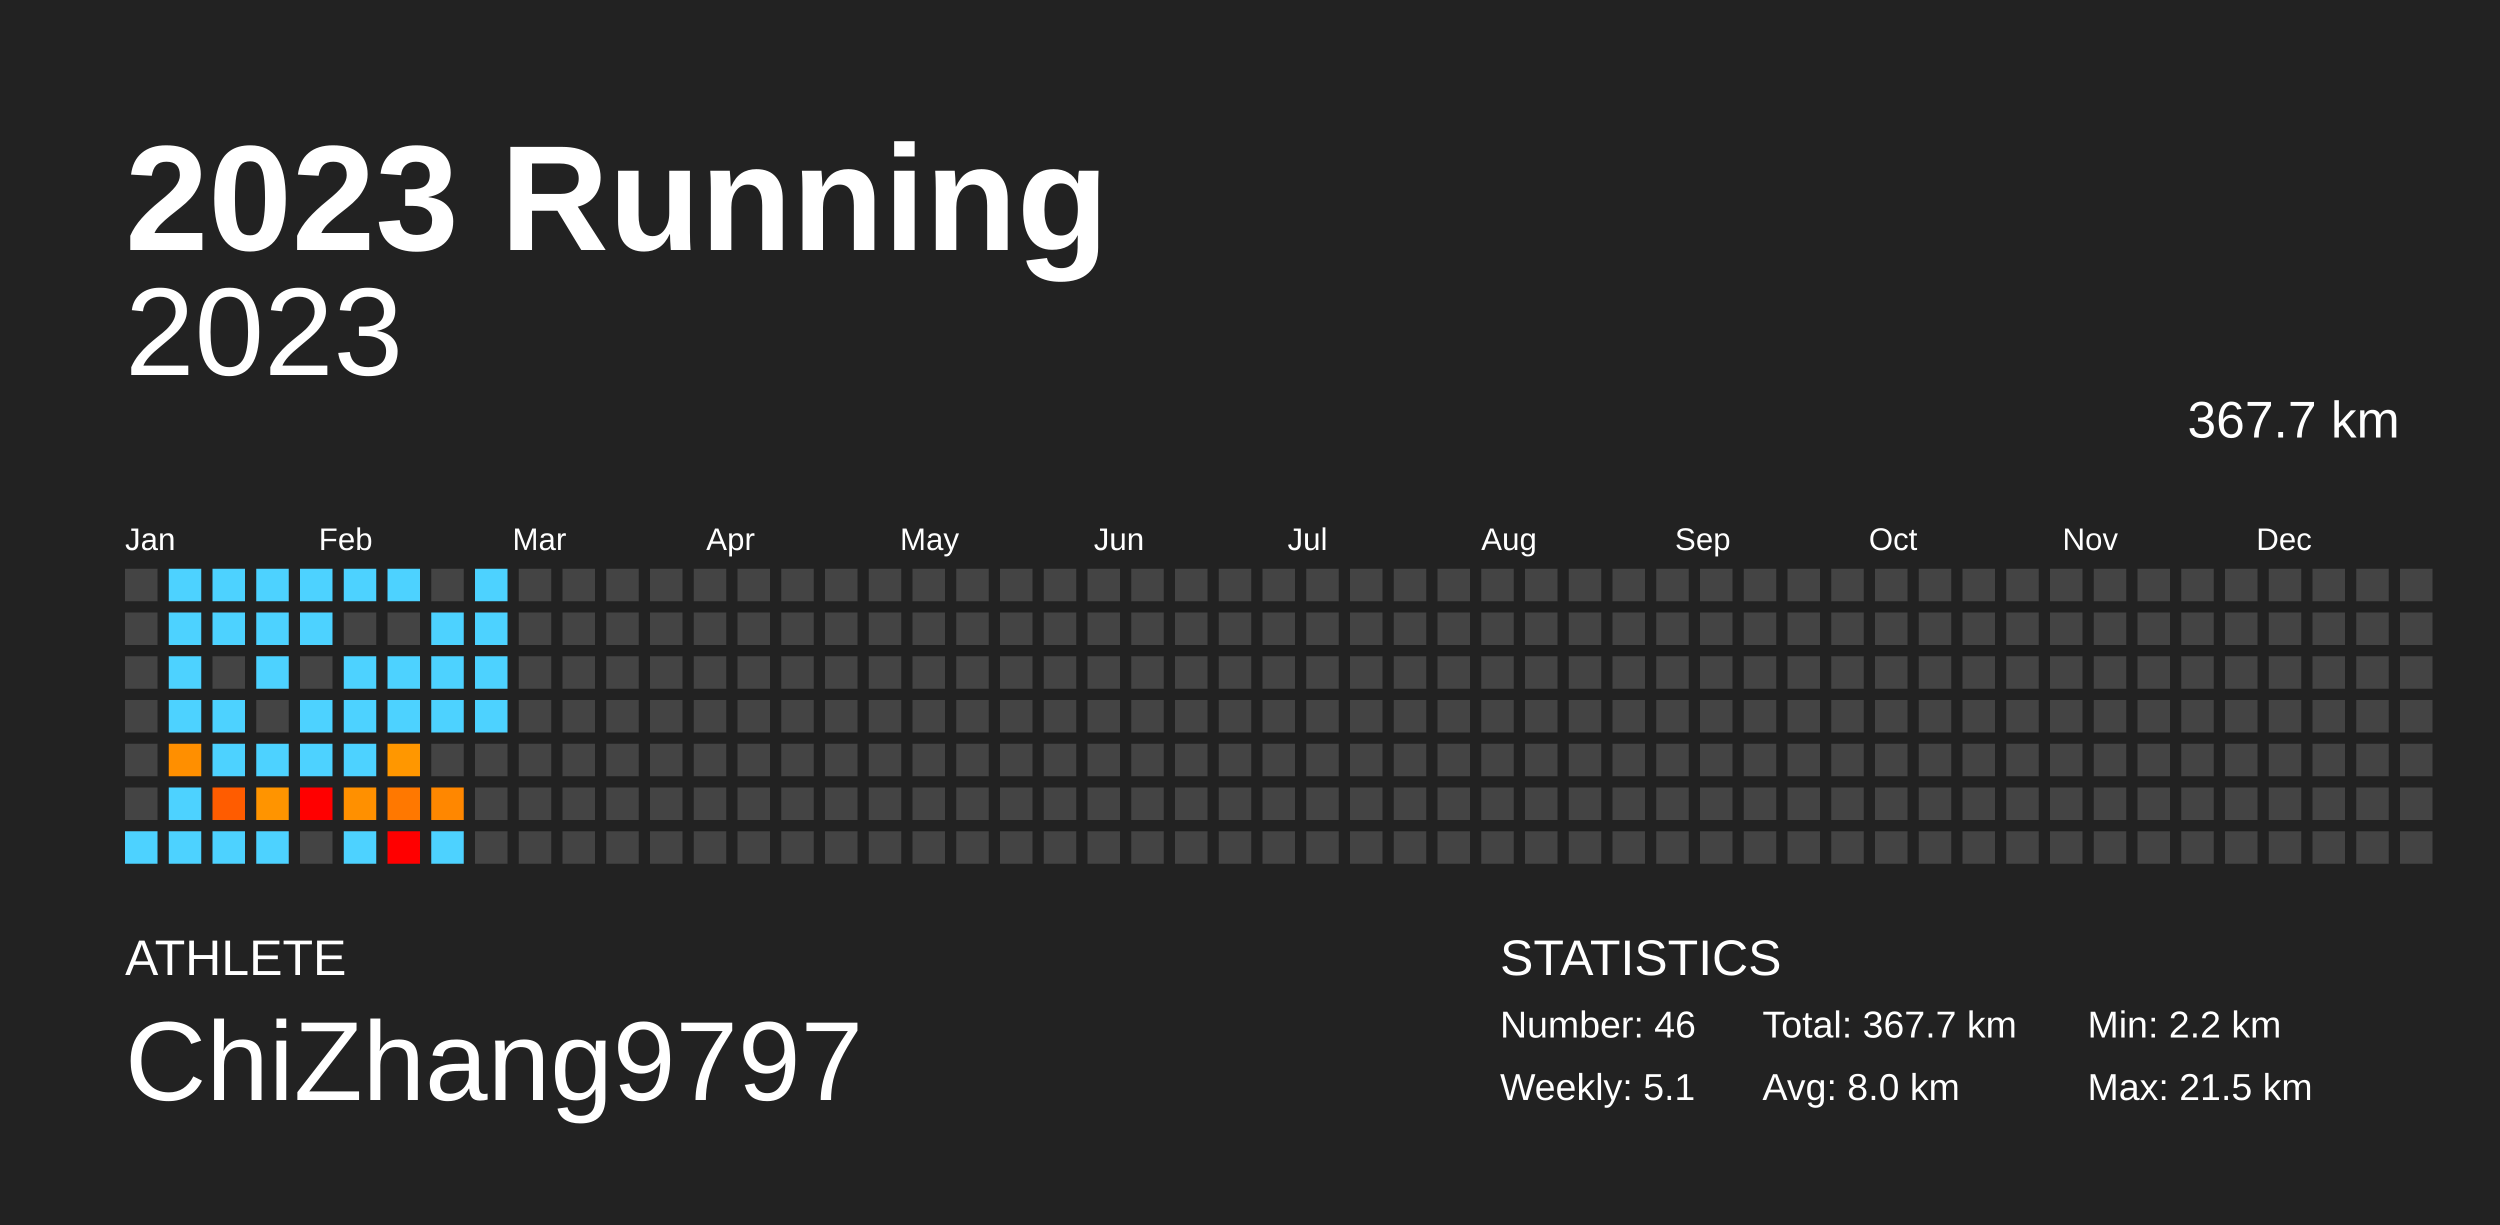
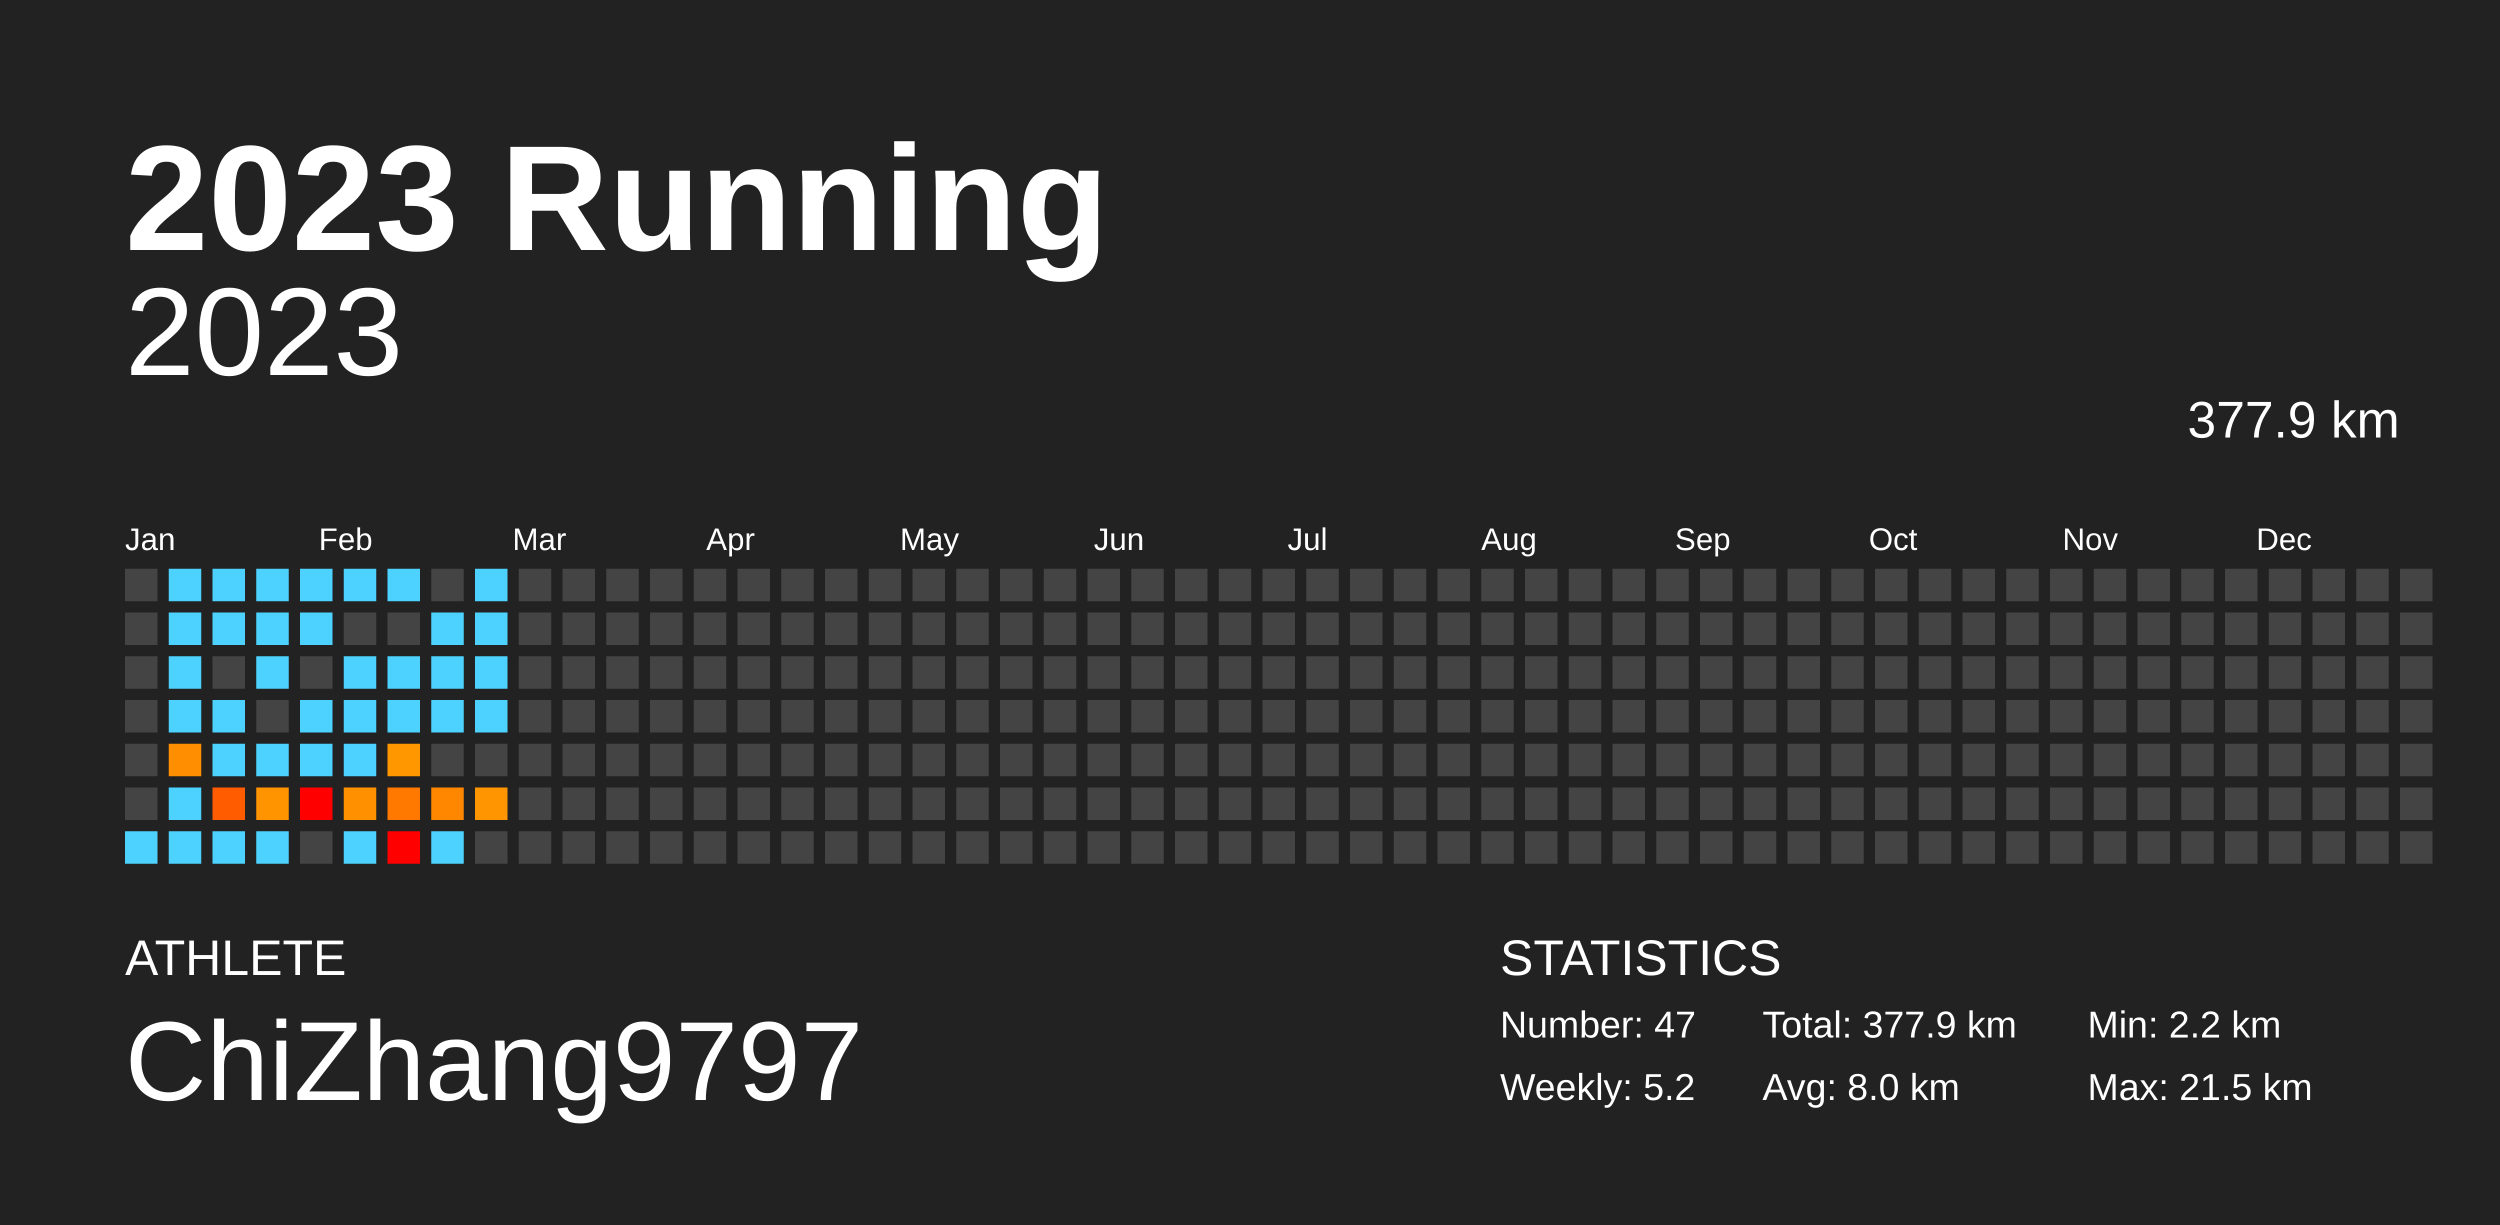
<svg xmlns="http://www.w3.org/2000/svg" baseProfile="full" height="98mm" version="1.1" viewBox="0,0,200,98" width="200mm">
  <defs />
  <rect fill="#222222" height="98" width="200" x="0" y="0" />
  <text fill="#FFFFFF" style="font-size:12px; font-family:Arial; font-weight:bold;" x="10" y="20">2023 Running</text>
  <text fill="#FFFFFF" style="font-size:4px; font-family:Arial" x="10" y="78">ATHLETE</text>
  <text fill="#FFFFFF" style="font-size:9px; font-family:Arial" x="10" y="88">ChiZhang9797</text>
  <text fill="#FFFFFF" style="font-size:4px; font-family:Arial" x="120" y="78">STATISTICS</text>
-   <text fill="#FFFFFF" style="font-size:3px; font-family:Arial" x="120" y="83">Number: 46</text>
-   <text fill="#FFFFFF" style="font-size:3px; font-family:Arial" x="120" y="88">Weekly: 5.1</text>
-   <text fill="#FFFFFF" style="font-size:3px; font-family:Arial" x="141" y="83">Total: 367.7 km</text>
+   <text fill="#FFFFFF" style="font-size:3px; font-family:Arial" x="120" y="83">Number: 47</text>
+   <text fill="#FFFFFF" style="font-size:3px; font-family:Arial" x="120" y="88">Weekly: 5.2</text>
+   <text fill="#FFFFFF" style="font-size:3px; font-family:Arial" x="141" y="83">Total: 377.9 km</text>
  <text fill="#FFFFFF" style="font-size:3px; font-family:Arial" x="141" y="88">Avg: 8.0 km</text>
  <text fill="#FFFFFF" style="font-size:3px; font-family:Arial" x="167" y="83">Min: 2.2 km</text>
  <text fill="#FFFFFF" style="font-size:3px; font-family:Arial" x="167" y="88">Max: 21.5 km</text>
  <text alignment-baseline="hanging" fill="#FFFFFF" style="font-size:10.0px; font-family:Arial;" x="10" y="30">2023</text>
-   <text alignment-baseline="hanging" fill="#FFFFFF" style="font-size:4.125px; font-family:Arial;" x="175" y="35">367.7 km</text>
+   <text alignment-baseline="hanging" fill="#FFFFFF" style="font-size:4.125px; font-family:Arial;" x="175" y="35">377.9 km</text>
  <text fill="#FFFFFF" style="font-size:2.5px; font-family:Arial" x="10.0" y="44">Jan</text>
  <text fill="#FFFFFF" style="font-size:2.5px; font-family:Arial" x="25.5" y="44">Feb</text>
  <text fill="#FFFFFF" style="font-size:2.5px; font-family:Arial" x="41.0" y="44">Mar</text>
  <text fill="#FFFFFF" style="font-size:2.5px; font-family:Arial" x="56.5" y="44">Apr</text>
  <text fill="#FFFFFF" style="font-size:2.5px; font-family:Arial" x="72.0" y="44">May</text>
  <text fill="#FFFFFF" style="font-size:2.5px; font-family:Arial" x="87.5" y="44">Jun</text>
  <text fill="#FFFFFF" style="font-size:2.5px; font-family:Arial" x="103.0" y="44">Jul</text>
  <text fill="#FFFFFF" style="font-size:2.5px; font-family:Arial" x="118.5" y="44">Aug</text>
  <text fill="#FFFFFF" style="font-size:2.5px; font-family:Arial" x="134.0" y="44">Sep</text>
  <text fill="#FFFFFF" style="font-size:2.5px; font-family:Arial" x="149.5" y="44">Oct</text>
  <text fill="#FFFFFF" style="font-size:2.5px; font-family:Arial" x="165.0" y="44">Nov</text>
  <text fill="#FFFFFF" style="font-size:2.5px; font-family:Arial" x="180.5" y="44">Dec</text>
  <rect fill="#444444" height="2.6" width="2.6" x="10.0" y="45.5" />
  <rect fill="#444444" height="2.6" width="2.6" x="10.0" y="49.0" />
  <rect fill="#444444" height="2.6" width="2.6" x="10.0" y="52.5" />
  <rect fill="#444444" height="2.6" width="2.6" x="10.0" y="56.0" />
  <rect fill="#444444" height="2.6" width="2.6" x="10.0" y="59.5" />
  <rect fill="#444444" height="2.6" width="2.6" x="10.0" y="63.0" />
  <rect fill="#4dd2ff" height="2.6" width="2.6" x="10.0" y="66.5" />
  <rect fill="#4dd2ff" height="2.6" width="2.6" x="13.5" y="45.5" />
  <rect fill="#4dd2ff" height="2.6" width="2.6" x="13.5" y="49.0" />
  <rect fill="#4dd2ff" height="2.6" width="2.6" x="13.5" y="52.5" />
  <rect fill="#4dd2ff" height="2.6" width="2.6" x="13.5" y="56.0" />
  <rect fill="#ff8f00" height="2.6" width="2.6" x="13.5" y="59.5" />
  <rect fill="#4dd2ff" height="2.6" width="2.6" x="13.5" y="63.0" />
  <rect fill="#4dd2ff" height="2.6" width="2.6" x="13.5" y="66.5" />
  <rect fill="#4dd2ff" height="2.6" width="2.6" x="17.0" y="45.5" />
  <rect fill="#4dd2ff" height="2.6" width="2.6" x="17.0" y="49.0" />
  <rect fill="#444444" height="2.6" width="2.6" x="17.0" y="52.5" />
  <rect fill="#4dd2ff" height="2.6" width="2.6" x="17.0" y="56.0" />
  <rect fill="#4dd2ff" height="2.6" width="2.6" x="17.0" y="59.5" />
  <rect fill="#ff5c00" height="2.6" width="2.6" x="17.0" y="63.0" />
  <rect fill="#4dd2ff" height="2.6" width="2.6" x="17.0" y="66.5" />
  <rect fill="#4dd2ff" height="2.6" width="2.6" x="20.5" y="45.5" />
  <rect fill="#4dd2ff" height="2.6" width="2.6" x="20.5" y="49.0" />
  <rect fill="#4dd2ff" height="2.6" width="2.6" x="20.5" y="52.5" />
  <rect fill="#444444" height="2.6" width="2.6" x="20.5" y="56.0" />
  <rect fill="#4dd2ff" height="2.6" width="2.6" x="20.5" y="59.5" />
  <rect fill="#ff9400" height="2.6" width="2.6" x="20.5" y="63.0" />
  <rect fill="#4dd2ff" height="2.6" width="2.6" x="20.5" y="66.5" />
  <rect fill="#4dd2ff" height="2.6" width="2.6" x="24.0" y="45.5" />
  <rect fill="#4dd2ff" height="2.6" width="2.6" x="24.0" y="49.0" />
  <rect fill="#444444" height="2.6" width="2.6" x="24.0" y="52.5" />
  <rect fill="#4dd2ff" height="2.6" width="2.6" x="24.0" y="56.0" />
  <rect fill="#4dd2ff" height="2.6" width="2.6" x="24.0" y="59.5" />
  <rect fill="red" height="2.6" width="2.6" x="24.0" y="63.0" />
  <rect fill="#444444" height="2.6" width="2.6" x="24.0" y="66.5" />
  <rect fill="#4dd2ff" height="2.6" width="2.6" x="27.5" y="45.5" />
  <rect fill="#444444" height="2.6" width="2.6" x="27.5" y="49.0" />
  <rect fill="#4dd2ff" height="2.6" width="2.6" x="27.5" y="52.5" />
  <rect fill="#4dd2ff" height="2.6" width="2.6" x="27.5" y="56.0" />
  <rect fill="#4dd2ff" height="2.6" width="2.6" x="27.5" y="59.5" />
  <rect fill="#ff9000" height="2.6" width="2.6" x="27.5" y="63.0" />
  <rect fill="#4dd2ff" height="2.6" width="2.6" x="27.5" y="66.5" />
  <rect fill="#4dd2ff" height="2.6" width="2.6" x="31.0" y="45.5" />
  <rect fill="#444444" height="2.6" width="2.6" x="31.0" y="49.0" />
  <rect fill="#4dd2ff" height="2.6" width="2.6" x="31.0" y="52.5" />
  <rect fill="#4dd2ff" height="2.6" width="2.6" x="31.0" y="56.0" />
  <rect fill="#ff9700" height="2.6" width="2.6" x="31.0" y="59.5" />
  <rect fill="#ff7800" height="2.6" width="2.6" x="31.0" y="63.0" />
  <rect fill="red" height="2.6" width="2.6" x="31.0" y="66.5" />
  <rect fill="#444444" height="2.6" width="2.6" x="34.5" y="45.5" />
  <rect fill="#4dd2ff" height="2.6" width="2.6" x="34.5" y="49.0" />
  <rect fill="#4dd2ff" height="2.6" width="2.6" x="34.5" y="52.5" />
  <rect fill="#4dd2ff" height="2.6" width="2.6" x="34.5" y="56.0" />
  <rect fill="#444444" height="2.6" width="2.6" x="34.5" y="59.5" />
  <rect fill="#ff8700" height="2.6" width="2.6" x="34.5" y="63.0" />
  <rect fill="#4dd2ff" height="2.6" width="2.6" x="34.5" y="66.5" />
  <rect fill="#4dd2ff" height="2.6" width="2.6" x="38.0" y="45.5" />
  <rect fill="#4dd2ff" height="2.6" width="2.6" x="38.0" y="49.0" />
  <rect fill="#4dd2ff" height="2.6" width="2.6" x="38.0" y="52.5" />
  <rect fill="#4dd2ff" height="2.6" width="2.6" x="38.0" y="56.0" />
  <rect fill="#444444" height="2.6" width="2.6" x="38.0" y="59.5" />
-   <rect fill="#444444" height="2.6" width="2.6" x="38.0" y="63.0" />
+   <rect fill="#ff9500" height="2.6" width="2.6" x="38.0" y="63.0" />
  <rect fill="#444444" height="2.6" width="2.6" x="38.0" y="66.5" />
  <rect fill="#444444" height="2.6" width="2.6" x="41.5" y="45.5" />
  <rect fill="#444444" height="2.6" width="2.6" x="41.5" y="49.0" />
  <rect fill="#444444" height="2.6" width="2.6" x="41.5" y="52.5" />
  <rect fill="#444444" height="2.6" width="2.6" x="41.5" y="56.0" />
  <rect fill="#444444" height="2.6" width="2.6" x="41.5" y="59.5" />
  <rect fill="#444444" height="2.6" width="2.6" x="41.5" y="63.0" />
  <rect fill="#444444" height="2.6" width="2.6" x="41.5" y="66.5" />
  <rect fill="#444444" height="2.6" width="2.6" x="45.0" y="45.5" />
  <rect fill="#444444" height="2.6" width="2.6" x="45.0" y="49.0" />
  <rect fill="#444444" height="2.6" width="2.6" x="45.0" y="52.5" />
  <rect fill="#444444" height="2.6" width="2.6" x="45.0" y="56.0" />
  <rect fill="#444444" height="2.6" width="2.6" x="45.0" y="59.5" />
  <rect fill="#444444" height="2.6" width="2.6" x="45.0" y="63.0" />
  <rect fill="#444444" height="2.6" width="2.6" x="45.0" y="66.5" />
  <rect fill="#444444" height="2.6" width="2.6" x="48.5" y="45.5" />
  <rect fill="#444444" height="2.6" width="2.6" x="48.5" y="49.0" />
  <rect fill="#444444" height="2.6" width="2.6" x="48.5" y="52.5" />
  <rect fill="#444444" height="2.6" width="2.6" x="48.5" y="56.0" />
  <rect fill="#444444" height="2.6" width="2.6" x="48.5" y="59.5" />
  <rect fill="#444444" height="2.6" width="2.6" x="48.5" y="63.0" />
  <rect fill="#444444" height="2.6" width="2.6" x="48.5" y="66.5" />
  <rect fill="#444444" height="2.6" width="2.6" x="52.0" y="45.5" />
  <rect fill="#444444" height="2.6" width="2.6" x="52.0" y="49.0" />
  <rect fill="#444444" height="2.6" width="2.6" x="52.0" y="52.5" />
  <rect fill="#444444" height="2.6" width="2.6" x="52.0" y="56.0" />
  <rect fill="#444444" height="2.6" width="2.6" x="52.0" y="59.5" />
  <rect fill="#444444" height="2.6" width="2.6" x="52.0" y="63.0" />
  <rect fill="#444444" height="2.6" width="2.6" x="52.0" y="66.5" />
  <rect fill="#444444" height="2.6" width="2.6" x="55.5" y="45.5" />
  <rect fill="#444444" height="2.6" width="2.6" x="55.5" y="49.0" />
  <rect fill="#444444" height="2.6" width="2.6" x="55.5" y="52.5" />
  <rect fill="#444444" height="2.6" width="2.6" x="55.5" y="56.0" />
  <rect fill="#444444" height="2.6" width="2.6" x="55.5" y="59.5" />
  <rect fill="#444444" height="2.6" width="2.6" x="55.5" y="63.0" />
  <rect fill="#444444" height="2.6" width="2.6" x="55.5" y="66.5" />
  <rect fill="#444444" height="2.6" width="2.6" x="59.0" y="45.5" />
  <rect fill="#444444" height="2.6" width="2.6" x="59.0" y="49.0" />
  <rect fill="#444444" height="2.6" width="2.6" x="59.0" y="52.5" />
  <rect fill="#444444" height="2.6" width="2.6" x="59.0" y="56.0" />
  <rect fill="#444444" height="2.6" width="2.6" x="59.0" y="59.5" />
  <rect fill="#444444" height="2.6" width="2.6" x="59.0" y="63.0" />
  <rect fill="#444444" height="2.6" width="2.6" x="59.0" y="66.5" />
  <rect fill="#444444" height="2.6" width="2.6" x="62.5" y="45.5" />
  <rect fill="#444444" height="2.6" width="2.6" x="62.5" y="49.0" />
  <rect fill="#444444" height="2.6" width="2.6" x="62.5" y="52.5" />
  <rect fill="#444444" height="2.6" width="2.6" x="62.5" y="56.0" />
  <rect fill="#444444" height="2.6" width="2.6" x="62.5" y="59.5" />
  <rect fill="#444444" height="2.6" width="2.6" x="62.5" y="63.0" />
  <rect fill="#444444" height="2.6" width="2.6" x="62.5" y="66.5" />
  <rect fill="#444444" height="2.6" width="2.6" x="66.0" y="45.5" />
  <rect fill="#444444" height="2.6" width="2.6" x="66.0" y="49.0" />
  <rect fill="#444444" height="2.6" width="2.6" x="66.0" y="52.5" />
  <rect fill="#444444" height="2.6" width="2.6" x="66.0" y="56.0" />
  <rect fill="#444444" height="2.6" width="2.6" x="66.0" y="59.5" />
  <rect fill="#444444" height="2.6" width="2.6" x="66.0" y="63.0" />
  <rect fill="#444444" height="2.6" width="2.6" x="66.0" y="66.5" />
  <rect fill="#444444" height="2.6" width="2.6" x="69.5" y="45.5" />
  <rect fill="#444444" height="2.6" width="2.6" x="69.5" y="49.0" />
  <rect fill="#444444" height="2.6" width="2.6" x="69.5" y="52.5" />
  <rect fill="#444444" height="2.6" width="2.6" x="69.5" y="56.0" />
  <rect fill="#444444" height="2.6" width="2.6" x="69.5" y="59.5" />
  <rect fill="#444444" height="2.6" width="2.6" x="69.5" y="63.0" />
  <rect fill="#444444" height="2.6" width="2.6" x="69.5" y="66.5" />
  <rect fill="#444444" height="2.6" width="2.6" x="73.0" y="45.5" />
  <rect fill="#444444" height="2.6" width="2.6" x="73.0" y="49.0" />
  <rect fill="#444444" height="2.6" width="2.6" x="73.0" y="52.5" />
  <rect fill="#444444" height="2.6" width="2.6" x="73.0" y="56.0" />
  <rect fill="#444444" height="2.6" width="2.6" x="73.0" y="59.5" />
  <rect fill="#444444" height="2.6" width="2.6" x="73.0" y="63.0" />
  <rect fill="#444444" height="2.6" width="2.6" x="73.0" y="66.5" />
  <rect fill="#444444" height="2.6" width="2.6" x="76.5" y="45.5" />
  <rect fill="#444444" height="2.6" width="2.6" x="76.5" y="49.0" />
  <rect fill="#444444" height="2.6" width="2.6" x="76.5" y="52.5" />
  <rect fill="#444444" height="2.6" width="2.6" x="76.5" y="56.0" />
  <rect fill="#444444" height="2.6" width="2.6" x="76.5" y="59.5" />
  <rect fill="#444444" height="2.6" width="2.6" x="76.5" y="63.0" />
  <rect fill="#444444" height="2.6" width="2.6" x="76.5" y="66.5" />
  <rect fill="#444444" height="2.6" width="2.6" x="80.0" y="45.5" />
  <rect fill="#444444" height="2.6" width="2.6" x="80.0" y="49.0" />
  <rect fill="#444444" height="2.6" width="2.6" x="80.0" y="52.5" />
  <rect fill="#444444" height="2.6" width="2.6" x="80.0" y="56.0" />
  <rect fill="#444444" height="2.6" width="2.6" x="80.0" y="59.5" />
  <rect fill="#444444" height="2.6" width="2.6" x="80.0" y="63.0" />
  <rect fill="#444444" height="2.6" width="2.6" x="80.0" y="66.5" />
  <rect fill="#444444" height="2.6" width="2.6" x="83.5" y="45.5" />
  <rect fill="#444444" height="2.6" width="2.6" x="83.5" y="49.0" />
  <rect fill="#444444" height="2.6" width="2.6" x="83.5" y="52.5" />
  <rect fill="#444444" height="2.6" width="2.6" x="83.5" y="56.0" />
  <rect fill="#444444" height="2.6" width="2.6" x="83.5" y="59.5" />
  <rect fill="#444444" height="2.6" width="2.6" x="83.5" y="63.0" />
  <rect fill="#444444" height="2.6" width="2.6" x="83.5" y="66.5" />
  <rect fill="#444444" height="2.6" width="2.6" x="87.0" y="45.5" />
  <rect fill="#444444" height="2.6" width="2.6" x="87.0" y="49.0" />
  <rect fill="#444444" height="2.6" width="2.6" x="87.0" y="52.5" />
  <rect fill="#444444" height="2.6" width="2.6" x="87.0" y="56.0" />
  <rect fill="#444444" height="2.6" width="2.6" x="87.0" y="59.5" />
  <rect fill="#444444" height="2.6" width="2.6" x="87.0" y="63.0" />
  <rect fill="#444444" height="2.6" width="2.6" x="87.0" y="66.5" />
  <rect fill="#444444" height="2.6" width="2.6" x="90.5" y="45.5" />
  <rect fill="#444444" height="2.6" width="2.6" x="90.5" y="49.0" />
  <rect fill="#444444" height="2.6" width="2.6" x="90.5" y="52.5" />
  <rect fill="#444444" height="2.6" width="2.6" x="90.5" y="56.0" />
  <rect fill="#444444" height="2.6" width="2.6" x="90.5" y="59.5" />
  <rect fill="#444444" height="2.6" width="2.6" x="90.5" y="63.0" />
  <rect fill="#444444" height="2.6" width="2.6" x="90.5" y="66.5" />
  <rect fill="#444444" height="2.6" width="2.6" x="94.0" y="45.5" />
  <rect fill="#444444" height="2.6" width="2.6" x="94.0" y="49.0" />
  <rect fill="#444444" height="2.6" width="2.6" x="94.0" y="52.5" />
  <rect fill="#444444" height="2.6" width="2.6" x="94.0" y="56.0" />
  <rect fill="#444444" height="2.6" width="2.6" x="94.0" y="59.5" />
  <rect fill="#444444" height="2.6" width="2.6" x="94.0" y="63.0" />
  <rect fill="#444444" height="2.6" width="2.6" x="94.0" y="66.5" />
  <rect fill="#444444" height="2.6" width="2.6" x="97.5" y="45.5" />
  <rect fill="#444444" height="2.6" width="2.6" x="97.5" y="49.0" />
  <rect fill="#444444" height="2.6" width="2.6" x="97.5" y="52.5" />
  <rect fill="#444444" height="2.6" width="2.6" x="97.5" y="56.0" />
  <rect fill="#444444" height="2.6" width="2.6" x="97.5" y="59.5" />
  <rect fill="#444444" height="2.6" width="2.6" x="97.5" y="63.0" />
  <rect fill="#444444" height="2.6" width="2.6" x="97.5" y="66.5" />
  <rect fill="#444444" height="2.6" width="2.6" x="101.0" y="45.5" />
  <rect fill="#444444" height="2.6" width="2.6" x="101.0" y="49.0" />
  <rect fill="#444444" height="2.6" width="2.6" x="101.0" y="52.5" />
  <rect fill="#444444" height="2.6" width="2.6" x="101.0" y="56.0" />
  <rect fill="#444444" height="2.6" width="2.6" x="101.0" y="59.5" />
  <rect fill="#444444" height="2.6" width="2.6" x="101.0" y="63.0" />
  <rect fill="#444444" height="2.6" width="2.6" x="101.0" y="66.5" />
  <rect fill="#444444" height="2.6" width="2.6" x="104.5" y="45.5" />
  <rect fill="#444444" height="2.6" width="2.6" x="104.5" y="49.0" />
  <rect fill="#444444" height="2.6" width="2.6" x="104.5" y="52.5" />
  <rect fill="#444444" height="2.6" width="2.6" x="104.5" y="56.0" />
  <rect fill="#444444" height="2.6" width="2.6" x="104.5" y="59.5" />
  <rect fill="#444444" height="2.6" width="2.6" x="104.5" y="63.0" />
  <rect fill="#444444" height="2.6" width="2.6" x="104.5" y="66.5" />
  <rect fill="#444444" height="2.6" width="2.6" x="108.0" y="45.5" />
  <rect fill="#444444" height="2.6" width="2.6" x="108.0" y="49.0" />
  <rect fill="#444444" height="2.6" width="2.6" x="108.0" y="52.5" />
  <rect fill="#444444" height="2.6" width="2.6" x="108.0" y="56.0" />
  <rect fill="#444444" height="2.6" width="2.6" x="108.0" y="59.5" />
  <rect fill="#444444" height="2.6" width="2.6" x="108.0" y="63.0" />
  <rect fill="#444444" height="2.6" width="2.6" x="108.0" y="66.5" />
  <rect fill="#444444" height="2.6" width="2.6" x="111.5" y="45.5" />
  <rect fill="#444444" height="2.6" width="2.6" x="111.5" y="49.0" />
  <rect fill="#444444" height="2.6" width="2.6" x="111.5" y="52.5" />
  <rect fill="#444444" height="2.6" width="2.6" x="111.5" y="56.0" />
  <rect fill="#444444" height="2.6" width="2.6" x="111.5" y="59.5" />
  <rect fill="#444444" height="2.6" width="2.6" x="111.5" y="63.0" />
  <rect fill="#444444" height="2.6" width="2.6" x="111.5" y="66.5" />
  <rect fill="#444444" height="2.6" width="2.6" x="115.0" y="45.5" />
  <rect fill="#444444" height="2.6" width="2.6" x="115.0" y="49.0" />
  <rect fill="#444444" height="2.6" width="2.6" x="115.0" y="52.5" />
  <rect fill="#444444" height="2.6" width="2.6" x="115.0" y="56.0" />
  <rect fill="#444444" height="2.6" width="2.6" x="115.0" y="59.5" />
  <rect fill="#444444" height="2.6" width="2.6" x="115.0" y="63.0" />
  <rect fill="#444444" height="2.6" width="2.6" x="115.0" y="66.5" />
  <rect fill="#444444" height="2.6" width="2.6" x="118.5" y="45.5" />
  <rect fill="#444444" height="2.6" width="2.6" x="118.5" y="49.0" />
  <rect fill="#444444" height="2.6" width="2.6" x="118.5" y="52.5" />
  <rect fill="#444444" height="2.6" width="2.6" x="118.5" y="56.0" />
  <rect fill="#444444" height="2.6" width="2.6" x="118.5" y="59.5" />
  <rect fill="#444444" height="2.6" width="2.6" x="118.5" y="63.0" />
  <rect fill="#444444" height="2.6" width="2.6" x="118.5" y="66.5" />
  <rect fill="#444444" height="2.6" width="2.6" x="122.0" y="45.5" />
  <rect fill="#444444" height="2.6" width="2.6" x="122.0" y="49.0" />
  <rect fill="#444444" height="2.6" width="2.6" x="122.0" y="52.5" />
  <rect fill="#444444" height="2.6" width="2.6" x="122.0" y="56.0" />
  <rect fill="#444444" height="2.6" width="2.6" x="122.0" y="59.5" />
  <rect fill="#444444" height="2.6" width="2.6" x="122.0" y="63.0" />
  <rect fill="#444444" height="2.6" width="2.6" x="122.0" y="66.5" />
  <rect fill="#444444" height="2.6" width="2.6" x="125.5" y="45.5" />
  <rect fill="#444444" height="2.6" width="2.6" x="125.5" y="49.0" />
  <rect fill="#444444" height="2.6" width="2.6" x="125.5" y="52.5" />
  <rect fill="#444444" height="2.6" width="2.6" x="125.5" y="56.0" />
  <rect fill="#444444" height="2.6" width="2.6" x="125.5" y="59.5" />
  <rect fill="#444444" height="2.6" width="2.6" x="125.5" y="63.0" />
  <rect fill="#444444" height="2.6" width="2.6" x="125.5" y="66.5" />
  <rect fill="#444444" height="2.6" width="2.6" x="129.0" y="45.5" />
  <rect fill="#444444" height="2.6" width="2.6" x="129.0" y="49.0" />
  <rect fill="#444444" height="2.6" width="2.6" x="129.0" y="52.5" />
  <rect fill="#444444" height="2.6" width="2.6" x="129.0" y="56.0" />
  <rect fill="#444444" height="2.6" width="2.6" x="129.0" y="59.5" />
  <rect fill="#444444" height="2.6" width="2.6" x="129.0" y="63.0" />
  <rect fill="#444444" height="2.6" width="2.6" x="129.0" y="66.5" />
  <rect fill="#444444" height="2.6" width="2.6" x="132.5" y="45.5" />
  <rect fill="#444444" height="2.6" width="2.6" x="132.5" y="49.0" />
  <rect fill="#444444" height="2.6" width="2.6" x="132.5" y="52.5" />
  <rect fill="#444444" height="2.6" width="2.6" x="132.5" y="56.0" />
  <rect fill="#444444" height="2.6" width="2.6" x="132.5" y="59.5" />
  <rect fill="#444444" height="2.6" width="2.6" x="132.5" y="63.0" />
  <rect fill="#444444" height="2.6" width="2.6" x="132.5" y="66.5" />
  <rect fill="#444444" height="2.6" width="2.6" x="136.0" y="45.5" />
  <rect fill="#444444" height="2.6" width="2.6" x="136.0" y="49.0" />
  <rect fill="#444444" height="2.6" width="2.6" x="136.0" y="52.5" />
  <rect fill="#444444" height="2.6" width="2.6" x="136.0" y="56.0" />
  <rect fill="#444444" height="2.6" width="2.6" x="136.0" y="59.5" />
  <rect fill="#444444" height="2.6" width="2.6" x="136.0" y="63.0" />
  <rect fill="#444444" height="2.6" width="2.6" x="136.0" y="66.5" />
  <rect fill="#444444" height="2.6" width="2.6" x="139.5" y="45.5" />
  <rect fill="#444444" height="2.6" width="2.6" x="139.5" y="49.0" />
  <rect fill="#444444" height="2.6" width="2.6" x="139.5" y="52.5" />
  <rect fill="#444444" height="2.6" width="2.6" x="139.5" y="56.0" />
  <rect fill="#444444" height="2.6" width="2.6" x="139.5" y="59.5" />
  <rect fill="#444444" height="2.6" width="2.6" x="139.5" y="63.0" />
  <rect fill="#444444" height="2.6" width="2.6" x="139.5" y="66.5" />
  <rect fill="#444444" height="2.6" width="2.6" x="143.0" y="45.5" />
  <rect fill="#444444" height="2.6" width="2.6" x="143.0" y="49.0" />
  <rect fill="#444444" height="2.6" width="2.6" x="143.0" y="52.5" />
  <rect fill="#444444" height="2.6" width="2.6" x="143.0" y="56.0" />
  <rect fill="#444444" height="2.6" width="2.6" x="143.0" y="59.5" />
  <rect fill="#444444" height="2.6" width="2.6" x="143.0" y="63.0" />
  <rect fill="#444444" height="2.6" width="2.6" x="143.0" y="66.5" />
  <rect fill="#444444" height="2.6" width="2.6" x="146.5" y="45.5" />
  <rect fill="#444444" height="2.6" width="2.6" x="146.5" y="49.0" />
  <rect fill="#444444" height="2.6" width="2.6" x="146.5" y="52.5" />
  <rect fill="#444444" height="2.6" width="2.6" x="146.5" y="56.0" />
  <rect fill="#444444" height="2.6" width="2.6" x="146.5" y="59.5" />
  <rect fill="#444444" height="2.6" width="2.6" x="146.5" y="63.0" />
  <rect fill="#444444" height="2.6" width="2.6" x="146.5" y="66.5" />
  <rect fill="#444444" height="2.6" width="2.6" x="150.0" y="45.5" />
  <rect fill="#444444" height="2.6" width="2.6" x="150.0" y="49.0" />
  <rect fill="#444444" height="2.6" width="2.6" x="150.0" y="52.5" />
  <rect fill="#444444" height="2.6" width="2.6" x="150.0" y="56.0" />
  <rect fill="#444444" height="2.6" width="2.6" x="150.0" y="59.5" />
  <rect fill="#444444" height="2.6" width="2.6" x="150.0" y="63.0" />
  <rect fill="#444444" height="2.6" width="2.6" x="150.0" y="66.5" />
  <rect fill="#444444" height="2.6" width="2.6" x="153.5" y="45.5" />
  <rect fill="#444444" height="2.6" width="2.6" x="153.5" y="49.0" />
  <rect fill="#444444" height="2.6" width="2.6" x="153.5" y="52.5" />
  <rect fill="#444444" height="2.6" width="2.6" x="153.5" y="56.0" />
  <rect fill="#444444" height="2.6" width="2.6" x="153.5" y="59.5" />
  <rect fill="#444444" height="2.6" width="2.6" x="153.5" y="63.0" />
  <rect fill="#444444" height="2.6" width="2.6" x="153.5" y="66.5" />
  <rect fill="#444444" height="2.6" width="2.6" x="157.0" y="45.5" />
  <rect fill="#444444" height="2.6" width="2.6" x="157.0" y="49.0" />
  <rect fill="#444444" height="2.6" width="2.6" x="157.0" y="52.5" />
  <rect fill="#444444" height="2.6" width="2.6" x="157.0" y="56.0" />
  <rect fill="#444444" height="2.6" width="2.6" x="157.0" y="59.5" />
  <rect fill="#444444" height="2.6" width="2.6" x="157.0" y="63.0" />
  <rect fill="#444444" height="2.6" width="2.6" x="157.0" y="66.5" />
  <rect fill="#444444" height="2.6" width="2.6" x="160.5" y="45.5" />
  <rect fill="#444444" height="2.6" width="2.6" x="160.5" y="49.0" />
  <rect fill="#444444" height="2.6" width="2.6" x="160.5" y="52.5" />
  <rect fill="#444444" height="2.6" width="2.6" x="160.5" y="56.0" />
  <rect fill="#444444" height="2.6" width="2.6" x="160.5" y="59.5" />
  <rect fill="#444444" height="2.6" width="2.6" x="160.5" y="63.0" />
  <rect fill="#444444" height="2.6" width="2.6" x="160.5" y="66.5" />
  <rect fill="#444444" height="2.6" width="2.6" x="164.0" y="45.5" />
  <rect fill="#444444" height="2.6" width="2.6" x="164.0" y="49.0" />
  <rect fill="#444444" height="2.6" width="2.6" x="164.0" y="52.5" />
  <rect fill="#444444" height="2.6" width="2.6" x="164.0" y="56.0" />
  <rect fill="#444444" height="2.6" width="2.6" x="164.0" y="59.5" />
  <rect fill="#444444" height="2.6" width="2.6" x="164.0" y="63.0" />
  <rect fill="#444444" height="2.6" width="2.6" x="164.0" y="66.5" />
  <rect fill="#444444" height="2.6" width="2.6" x="167.5" y="45.5" />
  <rect fill="#444444" height="2.6" width="2.6" x="167.5" y="49.0" />
  <rect fill="#444444" height="2.6" width="2.6" x="167.5" y="52.5" />
  <rect fill="#444444" height="2.6" width="2.6" x="167.5" y="56.0" />
  <rect fill="#444444" height="2.6" width="2.6" x="167.5" y="59.5" />
  <rect fill="#444444" height="2.6" width="2.6" x="167.5" y="63.0" />
  <rect fill="#444444" height="2.6" width="2.6" x="167.5" y="66.5" />
  <rect fill="#444444" height="2.6" width="2.6" x="171.0" y="45.5" />
  <rect fill="#444444" height="2.6" width="2.6" x="171.0" y="49.0" />
  <rect fill="#444444" height="2.6" width="2.6" x="171.0" y="52.5" />
  <rect fill="#444444" height="2.6" width="2.6" x="171.0" y="56.0" />
  <rect fill="#444444" height="2.6" width="2.6" x="171.0" y="59.5" />
  <rect fill="#444444" height="2.6" width="2.6" x="171.0" y="63.0" />
  <rect fill="#444444" height="2.6" width="2.6" x="171.0" y="66.5" />
  <rect fill="#444444" height="2.6" width="2.6" x="174.5" y="45.5" />
  <rect fill="#444444" height="2.6" width="2.6" x="174.5" y="49.0" />
  <rect fill="#444444" height="2.6" width="2.6" x="174.5" y="52.5" />
  <rect fill="#444444" height="2.6" width="2.6" x="174.5" y="56.0" />
  <rect fill="#444444" height="2.6" width="2.6" x="174.5" y="59.5" />
  <rect fill="#444444" height="2.6" width="2.6" x="174.5" y="63.0" />
  <rect fill="#444444" height="2.6" width="2.6" x="174.5" y="66.5" />
  <rect fill="#444444" height="2.6" width="2.6" x="178.0" y="45.5" />
  <rect fill="#444444" height="2.6" width="2.6" x="178.0" y="49.0" />
  <rect fill="#444444" height="2.6" width="2.6" x="178.0" y="52.5" />
  <rect fill="#444444" height="2.6" width="2.6" x="178.0" y="56.0" />
  <rect fill="#444444" height="2.6" width="2.6" x="178.0" y="59.5" />
  <rect fill="#444444" height="2.6" width="2.6" x="178.0" y="63.0" />
  <rect fill="#444444" height="2.6" width="2.6" x="178.0" y="66.5" />
  <rect fill="#444444" height="2.6" width="2.6" x="181.5" y="45.5" />
  <rect fill="#444444" height="2.6" width="2.6" x="181.5" y="49.0" />
  <rect fill="#444444" height="2.6" width="2.6" x="181.5" y="52.5" />
  <rect fill="#444444" height="2.6" width="2.6" x="181.5" y="56.0" />
  <rect fill="#444444" height="2.6" width="2.6" x="181.5" y="59.5" />
  <rect fill="#444444" height="2.6" width="2.6" x="181.5" y="63.0" />
  <rect fill="#444444" height="2.6" width="2.6" x="181.5" y="66.5" />
  <rect fill="#444444" height="2.6" width="2.6" x="185.0" y="45.5" />
  <rect fill="#444444" height="2.6" width="2.6" x="185.0" y="49.0" />
  <rect fill="#444444" height="2.6" width="2.6" x="185.0" y="52.5" />
  <rect fill="#444444" height="2.6" width="2.6" x="185.0" y="56.0" />
  <rect fill="#444444" height="2.6" width="2.6" x="185.0" y="59.5" />
  <rect fill="#444444" height="2.6" width="2.6" x="185.0" y="63.0" />
  <rect fill="#444444" height="2.6" width="2.6" x="185.0" y="66.5" />
  <rect fill="#444444" height="2.6" width="2.6" x="188.5" y="45.5" />
  <rect fill="#444444" height="2.6" width="2.6" x="188.5" y="49.0" />
  <rect fill="#444444" height="2.6" width="2.6" x="188.5" y="52.5" />
  <rect fill="#444444" height="2.6" width="2.6" x="188.5" y="56.0" />
  <rect fill="#444444" height="2.6" width="2.6" x="188.5" y="59.5" />
  <rect fill="#444444" height="2.6" width="2.6" x="188.5" y="63.0" />
  <rect fill="#444444" height="2.6" width="2.6" x="188.5" y="66.5" />
  <rect fill="#444444" height="2.6" width="2.6" x="192.0" y="45.5" />
  <rect fill="#444444" height="2.6" width="2.6" x="192.0" y="49.0" />
  <rect fill="#444444" height="2.6" width="2.6" x="192.0" y="52.5" />
  <rect fill="#444444" height="2.6" width="2.6" x="192.0" y="56.0" />
  <rect fill="#444444" height="2.6" width="2.6" x="192.0" y="59.5" />
  <rect fill="#444444" height="2.6" width="2.6" x="192.0" y="63.0" />
  <rect fill="#444444" height="2.6" width="2.6" x="192.0" y="66.5" />
</svg>
